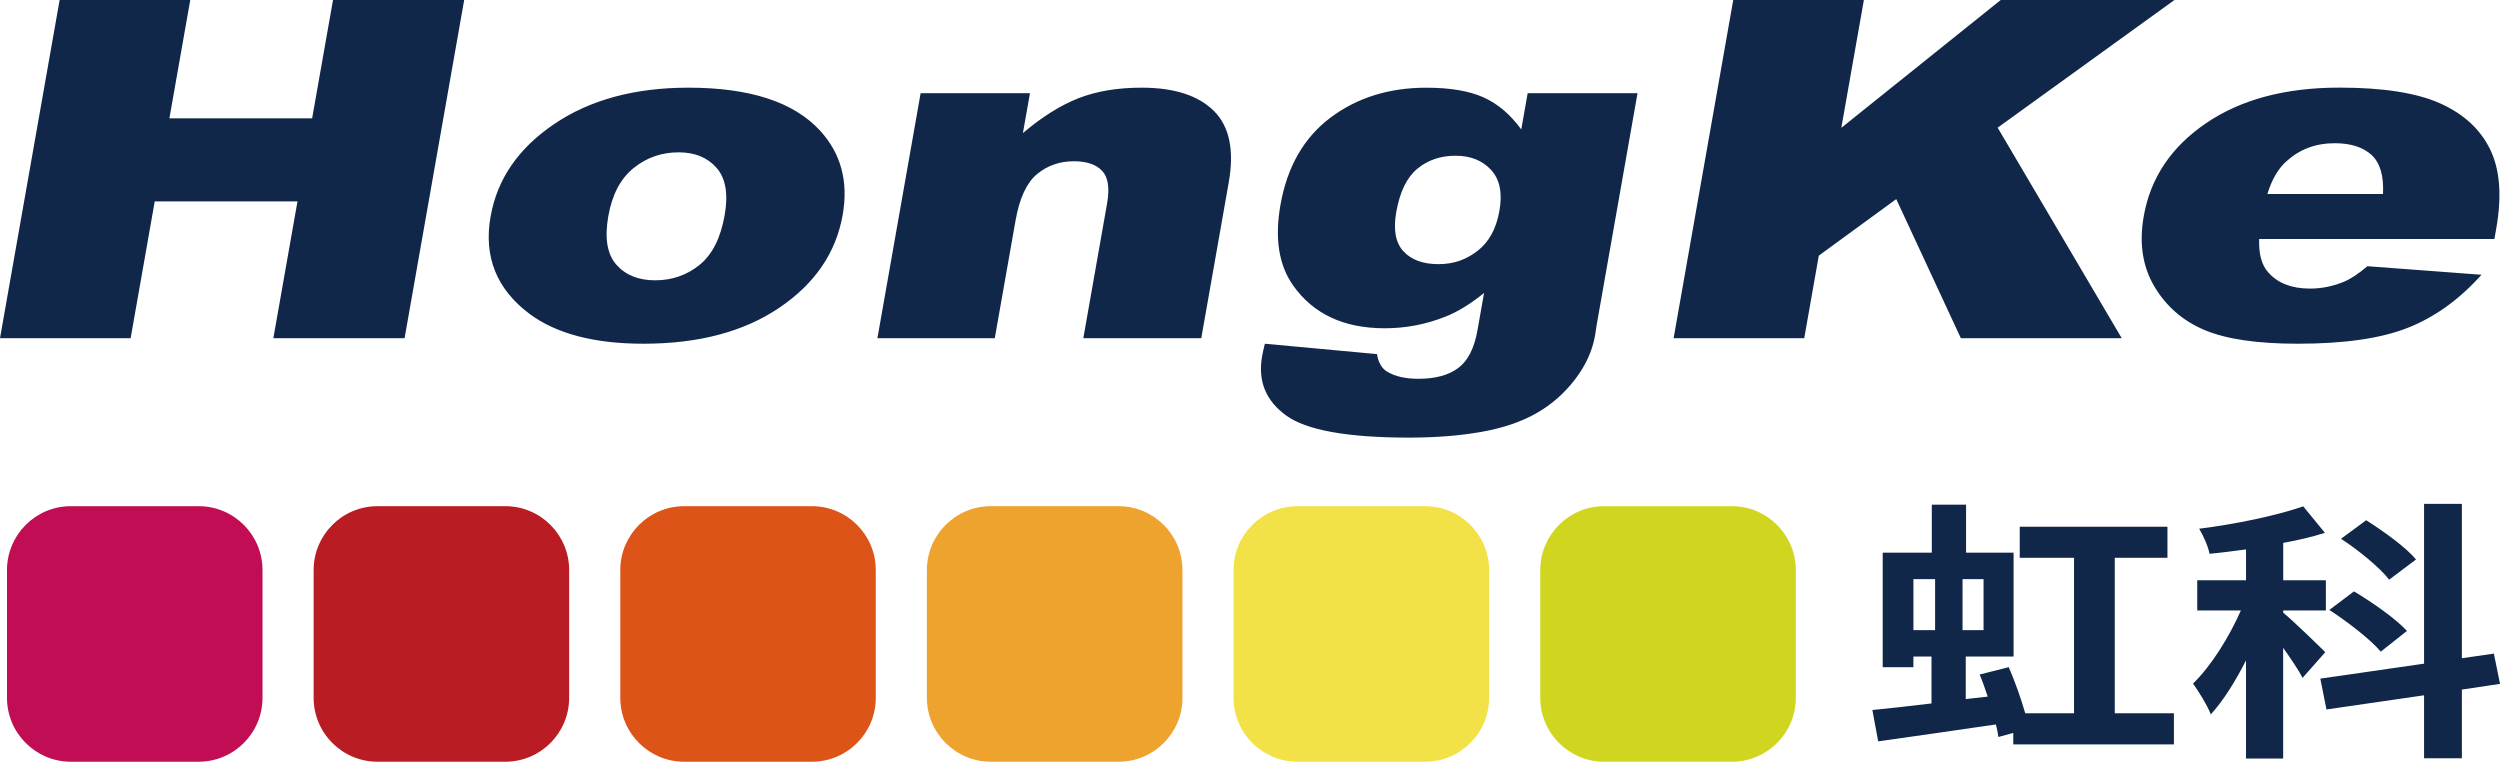
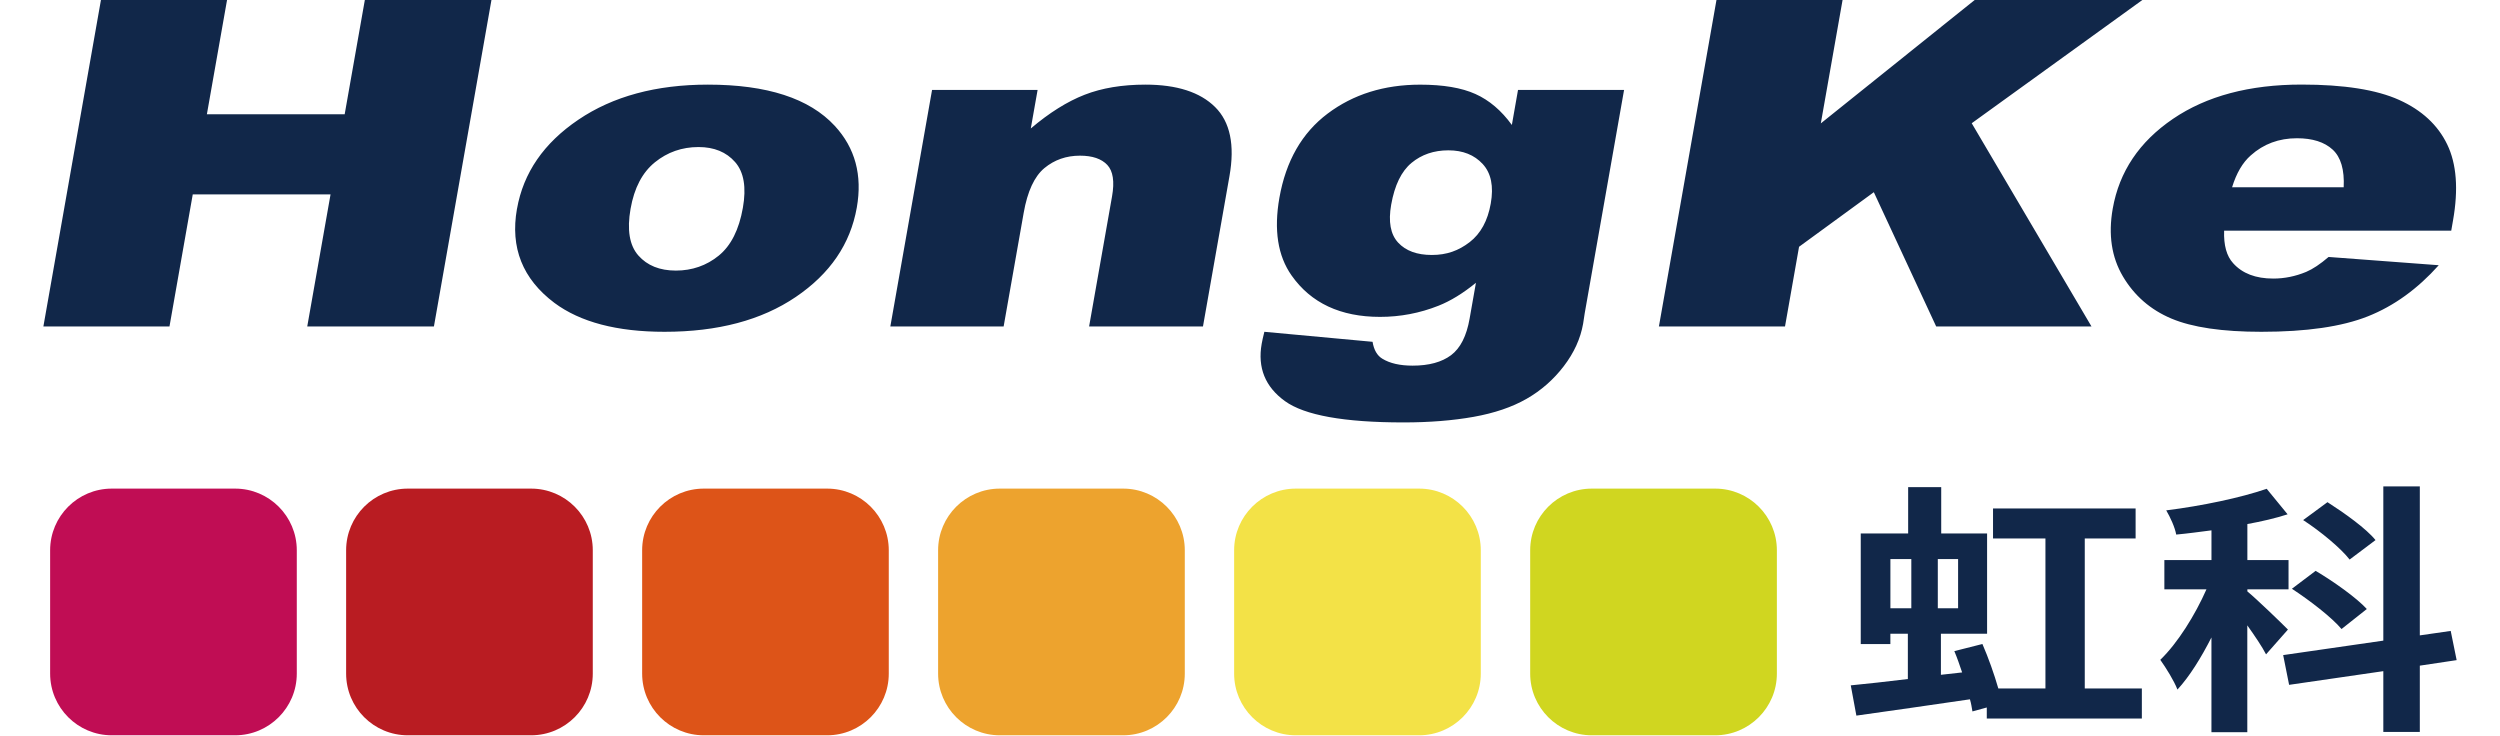
- <svg xmlns="http://www.w3.org/2000/svg" height="50" viewBox="0 0 800.71 243.97">
+ <svg xmlns="http://www.w3.org/2000/svg" height="50" width="170" viewBox="0 0 800.71 243.97">
  <path style="fill:#112749" d="M19.1 0h41.84l-6.69 37.91h45.72L106.66 0h42.01l-19.09 108.32H87.55l7.73-43.82H49.56l-7.72 43.82H0L19.1 0zM157.14 69.31c2.11-11.97 8.9-21.84 20.37-29.59 11.46-7.76 25.79-11.64 42.97-11.64 19.64 0 33.67 4.56 42.1 13.68 6.77 7.33 9.21 16.37 7.31 27.11-2.13 12.07-8.87 21.96-20.24 29.66-11.37 7.71-25.88 11.56-43.56 11.56-15.76 0-27.94-3.2-36.54-9.6-10.55-7.93-14.69-18.33-12.42-31.18m37.7-.07c-1.23 6.99-.38 12.17 2.57 15.52 2.95 3.35 7.1 5.02 12.46 5.02s10.15-1.65 14.21-4.95c4.06-3.3 6.74-8.59 8.02-15.88 1.2-6.79.34-11.86-2.58-15.18-2.92-3.33-6.97-4.98-12.14-4.98-5.48 0-10.31 1.69-14.47 5.06-4.17 3.38-6.86 8.51-8.07 15.41M294.87 29.85h35.01l-2.26 12.78c6.15-5.22 12.11-8.95 17.86-11.19s12.47-3.36 20.17-3.36c10.41 0 18.12 2.48 23.12 7.43 5 4.95 6.6 12.6 4.77 22.94l-8.79 49.87h-37.78l7.61-43.15c.87-4.92.34-8.41-1.58-10.45-1.92-2.04-4.94-3.07-9.06-3.07-4.56 0-8.49 1.38-11.82 4.14-3.31 2.76-5.61 7.72-6.86 14.85l-6.65 37.68h-37.59l13.84-78.46ZM489.28 29.85h35.19l-13.06 74.1-.53 3.47c-.87 4.93-3 9.62-6.41 14.08-3.41 4.46-7.52 8.07-12.35 10.83-4.82 2.76-10.69 4.75-17.58 5.98-6.9 1.23-14.66 1.85-23.28 1.85-19.7 0-32.82-2.37-39.34-7.09-6.52-4.73-9.09-11.06-7.69-18.99.17-.98.47-2.31.89-3.99l35.9 3.32c.45 2.71 1.53 4.59 3.26 5.62 2.5 1.53 5.84 2.29 10.03 2.29 5.42 0 9.67-1.16 12.76-3.47 3.09-2.32 5.14-6.36 6.15-12.12l2.1-11.9c-4.31 3.51-8.45 6.04-12.42 7.61-6.23 2.47-12.69 3.7-19.4 3.7-13.11 0-22.9-4.58-29.35-13.74-4.58-6.5-5.92-15.09-4.04-25.78 2.16-12.22 7.49-21.53 16.01-27.93 8.51-6.4 18.75-9.6 30.69-9.6 7.64 0 13.75 1.03 18.34 3.1 4.59 2.06 8.62 5.49 12.09 10.27l2.04-11.6ZM447.2 67.9c-1 5.66-.23 9.87 2.31 12.6 2.53 2.73 6.26 4.1 11.19 4.1s8.85-1.42 12.53-4.25c3.67-2.83 6-7.11 7.01-12.82 1.01-5.71.12-10.08-2.67-13.11-2.79-3.03-6.58-4.54-11.39-4.54s-8.88 1.39-12.24 4.17c-3.36 2.79-5.6 7.4-6.74 13.86M555.13 0h41.84l-7.22 40.94L640.8 0h55.64l-56.62 40.89 39.74 67.43h-51.53l-20.69-44.55-24.81 18.11-4.66 26.44h-41.84L555.13 0zM798.94 76.54h-75.37c-.17 4.83.82 8.43 2.99 10.79 3.04 3.4 7.47 5.1 13.32 5.1 3.7 0 7.34-.74 10.92-2.22 2.19-.93 4.67-2.58 7.43-4.95L794.78 88c-7.05 7.88-14.88 13.53-23.49 16.95-8.61 3.43-20.39 5.14-35.35 5.14-12.99 0-22.96-1.47-29.89-4.4-6.93-2.93-12.28-7.59-16.06-13.97-3.77-6.38-4.9-13.87-3.38-22.5 2.16-12.27 8.82-22.19 19.98-29.78s25.39-11.38 42.69-11.38c14.04 0 24.82 1.7 32.35 5.09 7.53 3.4 12.85 8.33 15.96 14.78 3.11 6.45 3.75 14.85 1.93 25.19l-.59 3.39Zm-35.7-14.41c.28-5.81-.93-9.97-3.66-12.49-2.73-2.51-6.68-3.77-11.85-3.77-5.97 0-11.08 1.89-15.32 5.69-2.7 2.37-4.76 5.89-6.2 10.57h37.03Z" />
  <path d="M2.24 182.58c0-11.28 9.16-20.46 20.45-20.46h40.93c11.29 0 20.46 9.18 20.46 20.46v40.93c0 11.28-9.18 20.46-20.46 20.46H22.69c-11.28 0-20.45-9.18-20.45-20.46v-40.93Z" style="fill:#c00d54;fill-rule:evenodd" />
  <path d="M100.45 182.58c0-11.28 9.16-20.46 20.47-20.46h40.91c11.31 0 20.46 9.18 20.46 20.46v40.93c0 11.28-9.16 20.46-20.46 20.46h-40.91c-11.31 0-20.47-9.18-20.47-20.46v-40.93Z" style="fill:#b91c22;fill-rule:evenodd" />
  <path d="M198.67 182.58c0-11.28 9.16-20.46 20.46-20.46h40.92c11.29 0 20.45 9.18 20.45 20.46v40.93c0 11.28-9.16 20.46-20.45 20.46h-40.92c-11.3 0-20.46-9.18-20.46-20.46v-40.93Z" style="fill:#dd5418;fill-rule:evenodd" />
  <path d="M296.87 182.58c0-11.28 9.18-20.46 20.47-20.46h40.93c11.28 0 20.45 9.18 20.45 20.46v40.93c0 11.28-9.16 20.46-20.45 20.46h-40.93c-11.29 0-20.47-9.18-20.47-20.46v-40.93Z" style="fill:#eda32e;fill-rule:evenodd" />
  <path d="M395.09 182.58c0-11.28 9.18-20.46 20.46-20.46h40.92c11.29 0 20.46 9.18 20.46 20.46v40.93c0 11.28-9.18 20.46-20.46 20.46h-40.92c-11.28 0-20.46-9.18-20.46-20.46v-40.93Z" style="fill:#f3e247;fill-rule:evenodd" />
  <path d="M493.32 182.58c0-11.28 9.16-20.46 20.45-20.46h40.94c11.28 0 20.46 9.18 20.46 20.46v40.93c0 11.28-9.18 20.46-20.46 20.46h-40.94c-11.28 0-20.45-9.18-20.45-20.46v-40.93Z" style="fill:#d0d620;fill-rule:evenodd" />
  <path d="M696.27 228.45v9.96h-51.45v-3.67l-4.76 1.31c-.21-1.22-.41-2.62-.83-4.02-13.15 1.92-27.02 3.93-37.68 5.41l-1.86-10.04c5.28-.52 11.8-1.22 18.94-2.1v-15.02h-5.8v3.41H603v-36.68h15.73v-15.37h10.97v15.37h15.22v33.27H629.6v13.62l7.04-.79c-.83-2.45-1.66-4.89-2.59-7.07l9.32-2.36c1.97 4.54 3.93 10.04 5.28 14.76h15.63v-49.78h-17.39v-9.96h47.31v9.96h-16.87v49.78h18.94Zm-83.43-26.63h6.94v-16.33h-6.94v16.33Zm22.46-16.33h-6.73v16.33h6.73v-16.33ZM737.47 217.1c-1.24-2.45-3.73-6.11-6.21-9.61v35.46h-11.9v-31.44c-3.42 6.72-7.25 12.92-11.28 17.29-1.14-2.97-3.83-7.25-5.69-9.87 5.8-5.59 11.59-14.93 15.32-23.4h-13.97v-9.69h15.63v-9.87c-4.04.52-7.87 1.05-11.7 1.4-.41-2.36-1.97-5.76-3.31-8.03 11.8-1.48 24.74-4.19 33.33-7.16l6.94 8.47c-4.04 1.31-8.59 2.36-13.35 3.23v11.96h13.66v9.69h-13.66v.7c3 2.45 11.49 10.65 13.46 12.66l-7.25 8.21Zm51.03 3.75v22.01h-12.11v-20.17l-31.26 4.54-1.97-9.87 33.23-4.8v-51.17h12.11v49.43l10.25-1.48 1.97 9.69-12.21 1.83Zm-25.98-12.14c-3.21-3.84-10.46-9.43-16.46-13.36l7.87-5.94c5.9 3.49 13.56 8.91 16.98 12.66l-8.38 6.64Zm2.69-23.05c-2.9-3.75-9.63-9.34-15.42-13.1l8.07-5.94c5.59 3.58 12.84 8.73 15.94 12.58l-8.59 6.46Z" style="fill:#112749" />
</svg>
